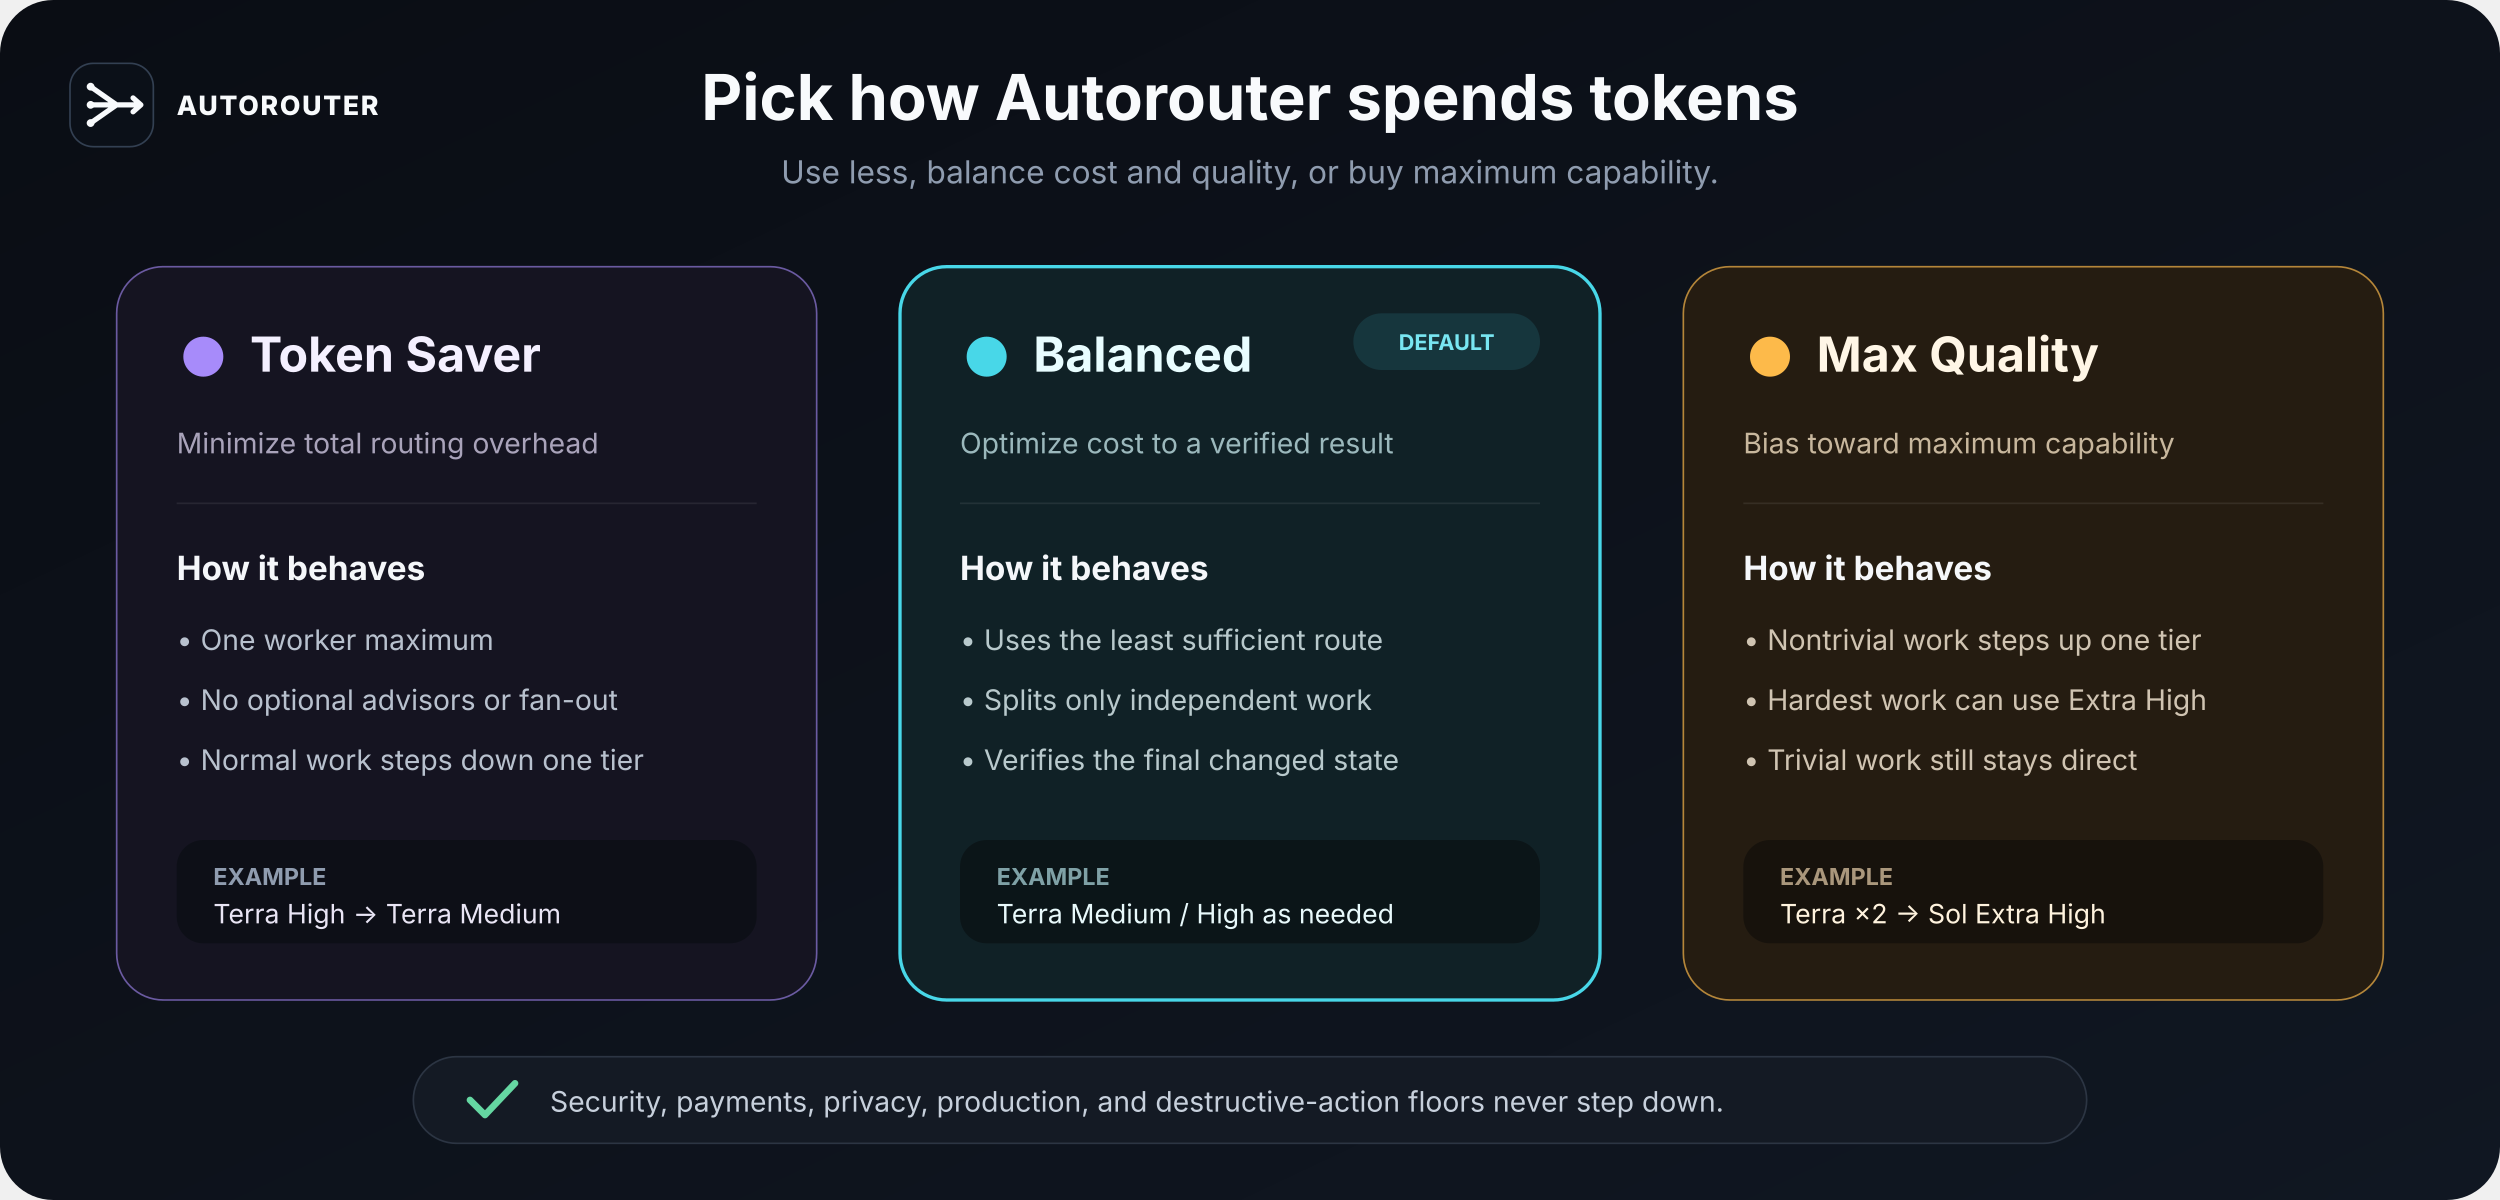
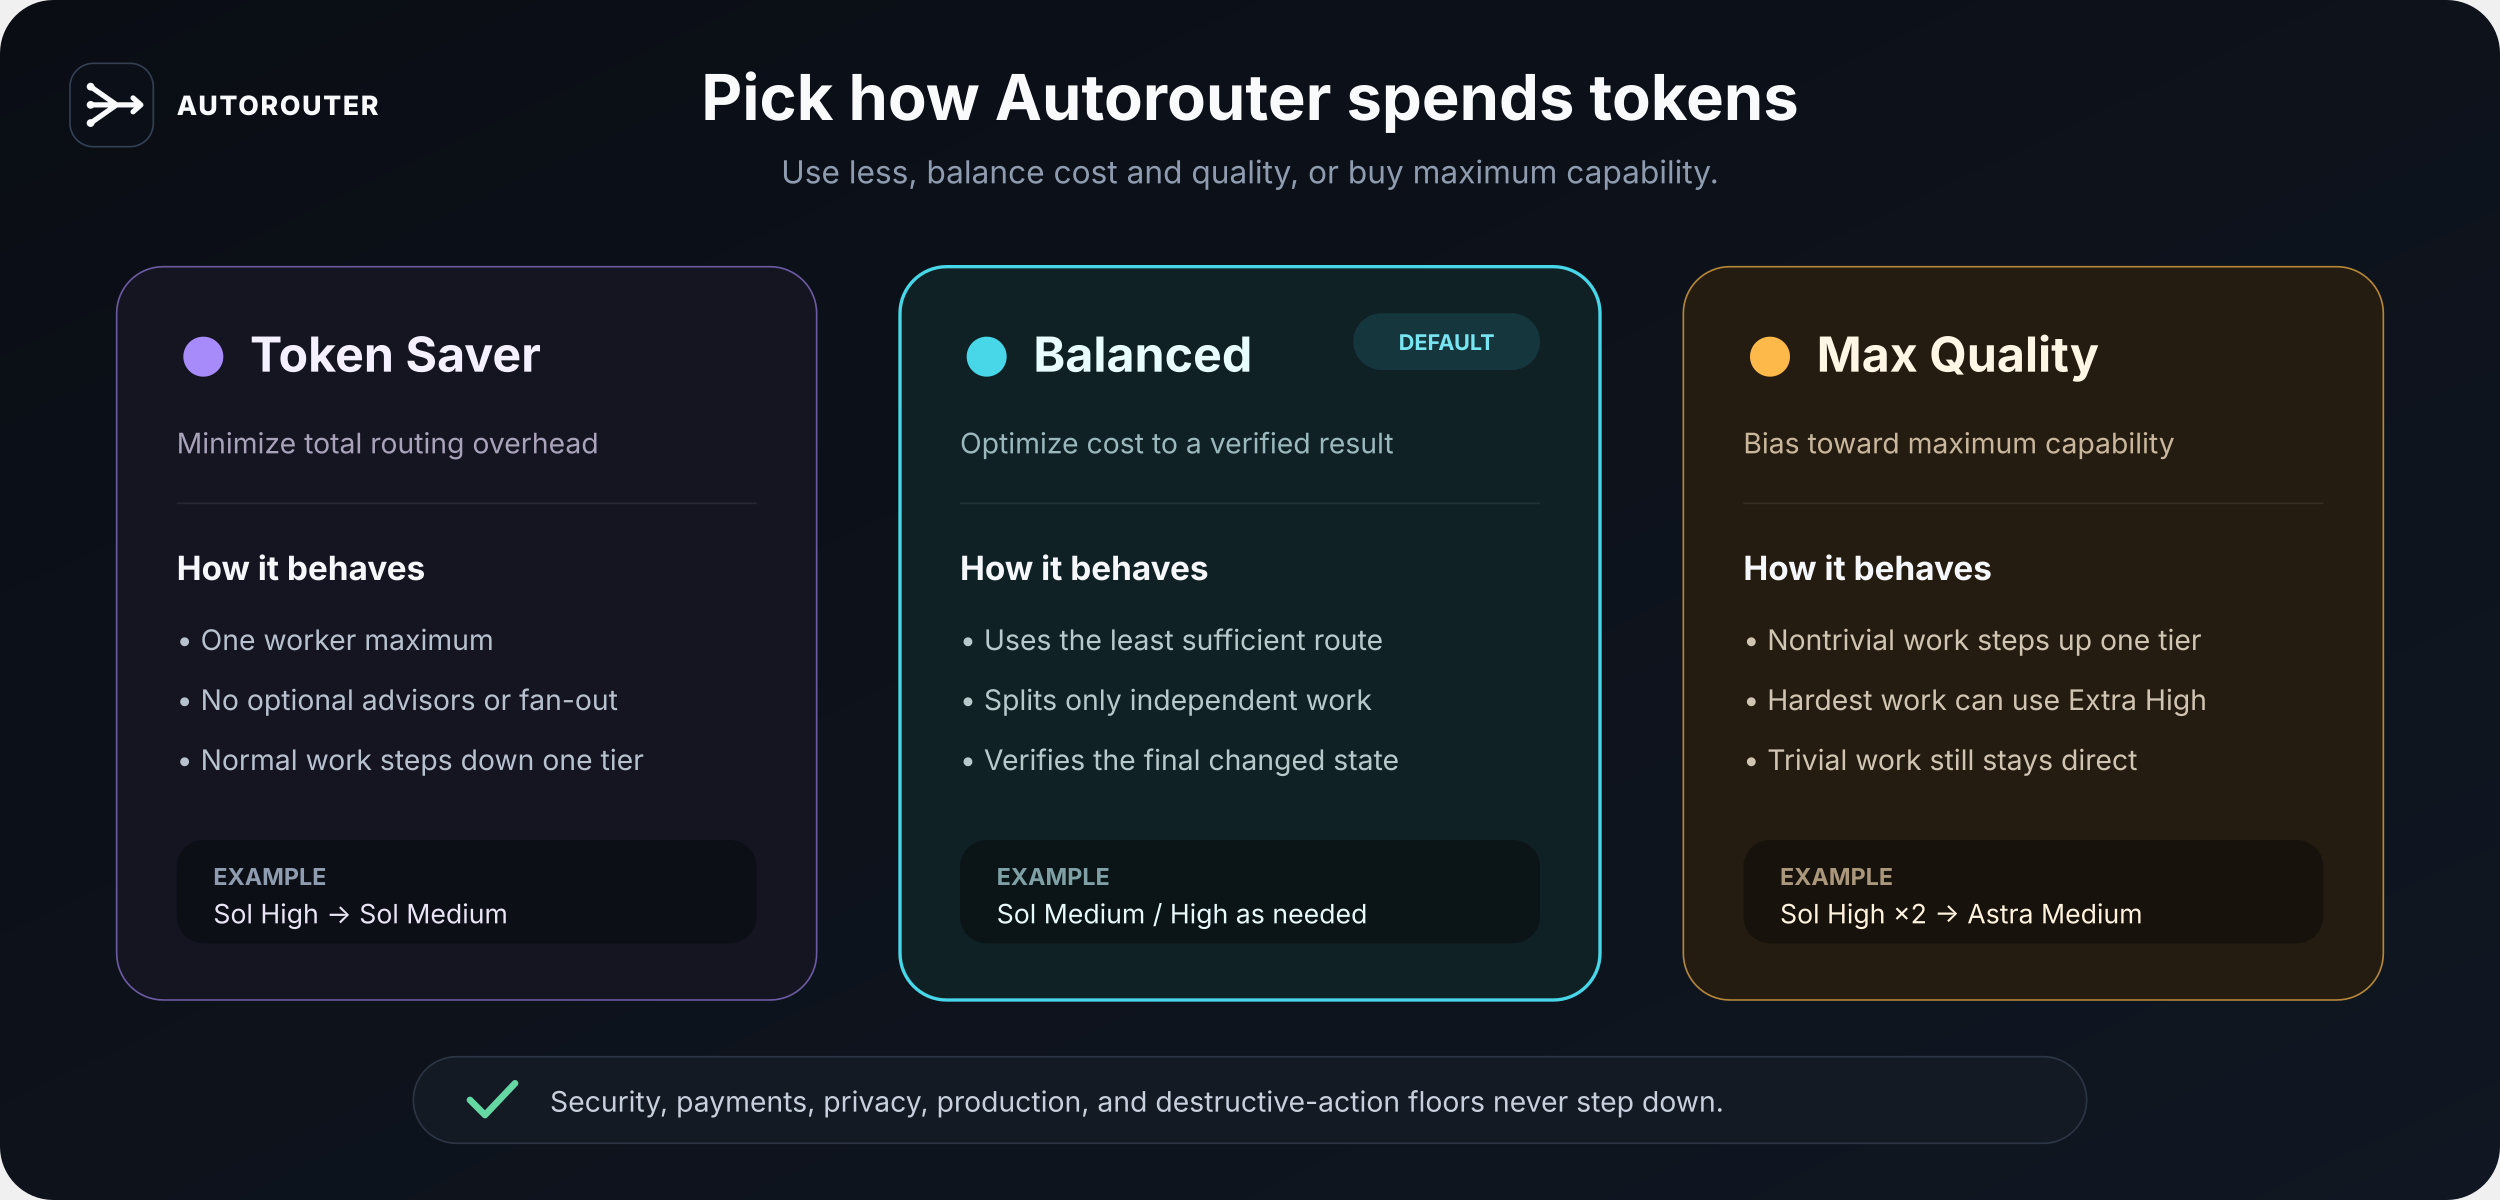
<svg xmlns="http://www.w3.org/2000/svg" width="1500" height="720" viewBox="0 0 1500 720" role="img" aria-labelledby="title desc">
  <defs>
    <linearGradient id="bg" x1="0" y1="0" x2="1" y2="1">
      <stop offset="0" stop-color="#0A0D14" />
      <stop offset="1" stop-color="#101722" />
    </linearGradient>
  </defs>
  <rect width="1500" height="720" rx="32" fill="url(#bg)" />
  <g font-family="Inter, ui-sans-serif, system-ui, sans-serif">
    <g transform="translate(42 38)" aria-label="Autorouter logo">
      <rect width="50" height="50" rx="14" fill="#0B1018" stroke="#334052" />
      <g transform="translate(3 1) scale(0.52)">
        <path d="M18 25L48 46M18 46H48M18 67L48 46M45 46H76M67 38L76 46L67 54" fill="none" stroke="#F8FAFC" stroke-width="6" stroke-linecap="round" stroke-linejoin="round" />
        <circle cx="18" cy="25" r="4.5" fill="#F8FAFC" />
        <circle cx="18" cy="46" r="4.5" fill="#F8FAFC" />
        <circle cx="18" cy="67" r="4.5" fill="#F8FAFC" />
      </g>
      <text x="64" y="31" fill="#F8FAFC" font-size="16" font-weight="760" letter-spacing="1">AUTOROUTER</text>
    </g>
    <text x="750" y="72" text-anchor="middle" fill="#F8FAFC" font-size="38" font-weight="750">Pick how Autorouter spends tokens</text>
    <text x="750" y="110" text-anchor="middle" fill="#8F9CAF" font-size="19">Use less, balance cost and quality, or buy maximum capability.</text>
    <g transform="translate(70 160)">
      <rect width="420" height="440" rx="28" fill="#151421" stroke="#A78BFA" stroke-opacity="0.6" />
      <circle cx="52" cy="54" r="12" fill="#A78BFA" />
      <text x="80" y="63" fill="#F4F0FF" font-size="29" font-weight="750">Token Saver</text>
      <text x="36" y="112" fill="#A9A3BA" font-size="17">Minimize total routing overhead</text>
      <path d="M36 142H384" stroke="#FFFFFF" stroke-opacity="0.08" />
      <text x="36" y="188" fill="#F5F7FA" font-size="20" font-weight="650">How it behaves</text>
      <text x="36" y="230" fill="#B8C1CE" font-size="17">• One worker maximum</text>
      <text x="36" y="266" fill="#B8C1CE" font-size="17">• No optional advisors or fan-out</text>
      <text x="36" y="302" fill="#B8C1CE" font-size="17">• Normal work steps down one tier</text>
      <rect x="36" y="344" width="348" height="62" rx="16" fill="#0D0F17" />
      <text x="58" y="371" fill="#8F9CAF" font-size="14" font-weight="650">EXAMPLE</text>
-       <text x="58" y="394" fill="#E9E5F5" font-size="16">Terra High → Terra Medium</text>
+       <text x="58" y="394" fill="#E9E5F5" font-size="16">Sol High → Sol Medium</text>
    </g>
    <g transform="translate(540 160)">
      <rect width="420" height="440" rx="28" fill="#102126" stroke="#48D7E8" stroke-width="2" />
      <rect x="272" y="28" width="112" height="34" rx="17" fill="#16363D" />
      <text x="328" y="50" text-anchor="middle" fill="#78E6F2" font-size="13" font-weight="750">DEFAULT</text>
      <circle cx="52" cy="54" r="12" fill="#48D7E8" />
      <text x="80" y="63" fill="#E8FDFF" font-size="29" font-weight="750">Balanced</text>
      <text x="36" y="112" fill="#9BB8BC" font-size="17">Optimize cost to a verified result</text>
      <path d="M36 142H384" stroke="#FFFFFF" stroke-opacity="0.08" />
      <text x="36" y="188" fill="#F5F7FA" font-size="20" font-weight="650">How it behaves</text>
      <text x="36" y="230" fill="#B8C9CC" font-size="17">• Uses the least sufficient route</text>
      <text x="36" y="266" fill="#B8C9CC" font-size="17">• Splits only independent work</text>
      <text x="36" y="302" fill="#B8C9CC" font-size="17">• Verifies the final changed state</text>
      <rect x="36" y="344" width="348" height="62" rx="16" fill="#0B1518" />
      <text x="58" y="371" fill="#7FA1A6" font-size="14" font-weight="650">EXAMPLE</text>
-       <text x="58" y="394" fill="#E8F9FB" font-size="16">Terra Medium / High as needed</text>
+       <text x="58" y="394" fill="#E8F9FB" font-size="16">Sol Medium / High as needed</text>
    </g>
    <g transform="translate(1010 160)">
      <rect width="420" height="440" rx="28" fill="#251C11" stroke="#FDBA4A" stroke-opacity="0.68" />
      <circle cx="52" cy="54" r="12" fill="#FDBA4A" />
      <text x="80" y="63" fill="#FFF6E6" font-size="29" font-weight="750">Max Quality</text>
      <text x="36" y="112" fill="#C8B79D" font-size="17">Bias toward maximum capability</text>
      <path d="M36 142H384" stroke="#FFFFFF" stroke-opacity="0.08" />
      <text x="36" y="188" fill="#F5F7FA" font-size="20" font-weight="650">How it behaves</text>
      <text x="36" y="230" fill="#D0C4B2" font-size="17">• Nontrivial work steps up one tier</text>
      <text x="36" y="266" fill="#D0C4B2" font-size="17">• Hardest work can use Extra High</text>
      <text x="36" y="302" fill="#D0C4B2" font-size="17">• Trivial work still stays direct</text>
      <rect x="36" y="344" width="348" height="62" rx="16" fill="#17120C" />
      <text x="58" y="371" fill="#AA977C" font-size="14" font-weight="650">EXAMPLE</text>
-       <text x="58" y="394" fill="#FFF3DE" font-size="16">Terra ×2 → Sol Extra High</text>
+       <text x="58" y="394" fill="#FFF3DE" font-size="16">Sol High ×2 → Astra Medium</text>
    </g>
    <g transform="translate(248 634)">
      <rect width="1004" height="52" rx="26" fill="#141A24" stroke="#2C3543" />
      <path d="M34 26L43 35L61 16" fill="none" stroke="#65D7A2" stroke-width="4" stroke-linecap="round" stroke-linejoin="round" />
      <text x="82" y="33" fill="#C7D0DC" font-size="17">Security, payments, privacy, production, and destructive-action floors never step down.</text>
    </g>
  </g>
</svg>
